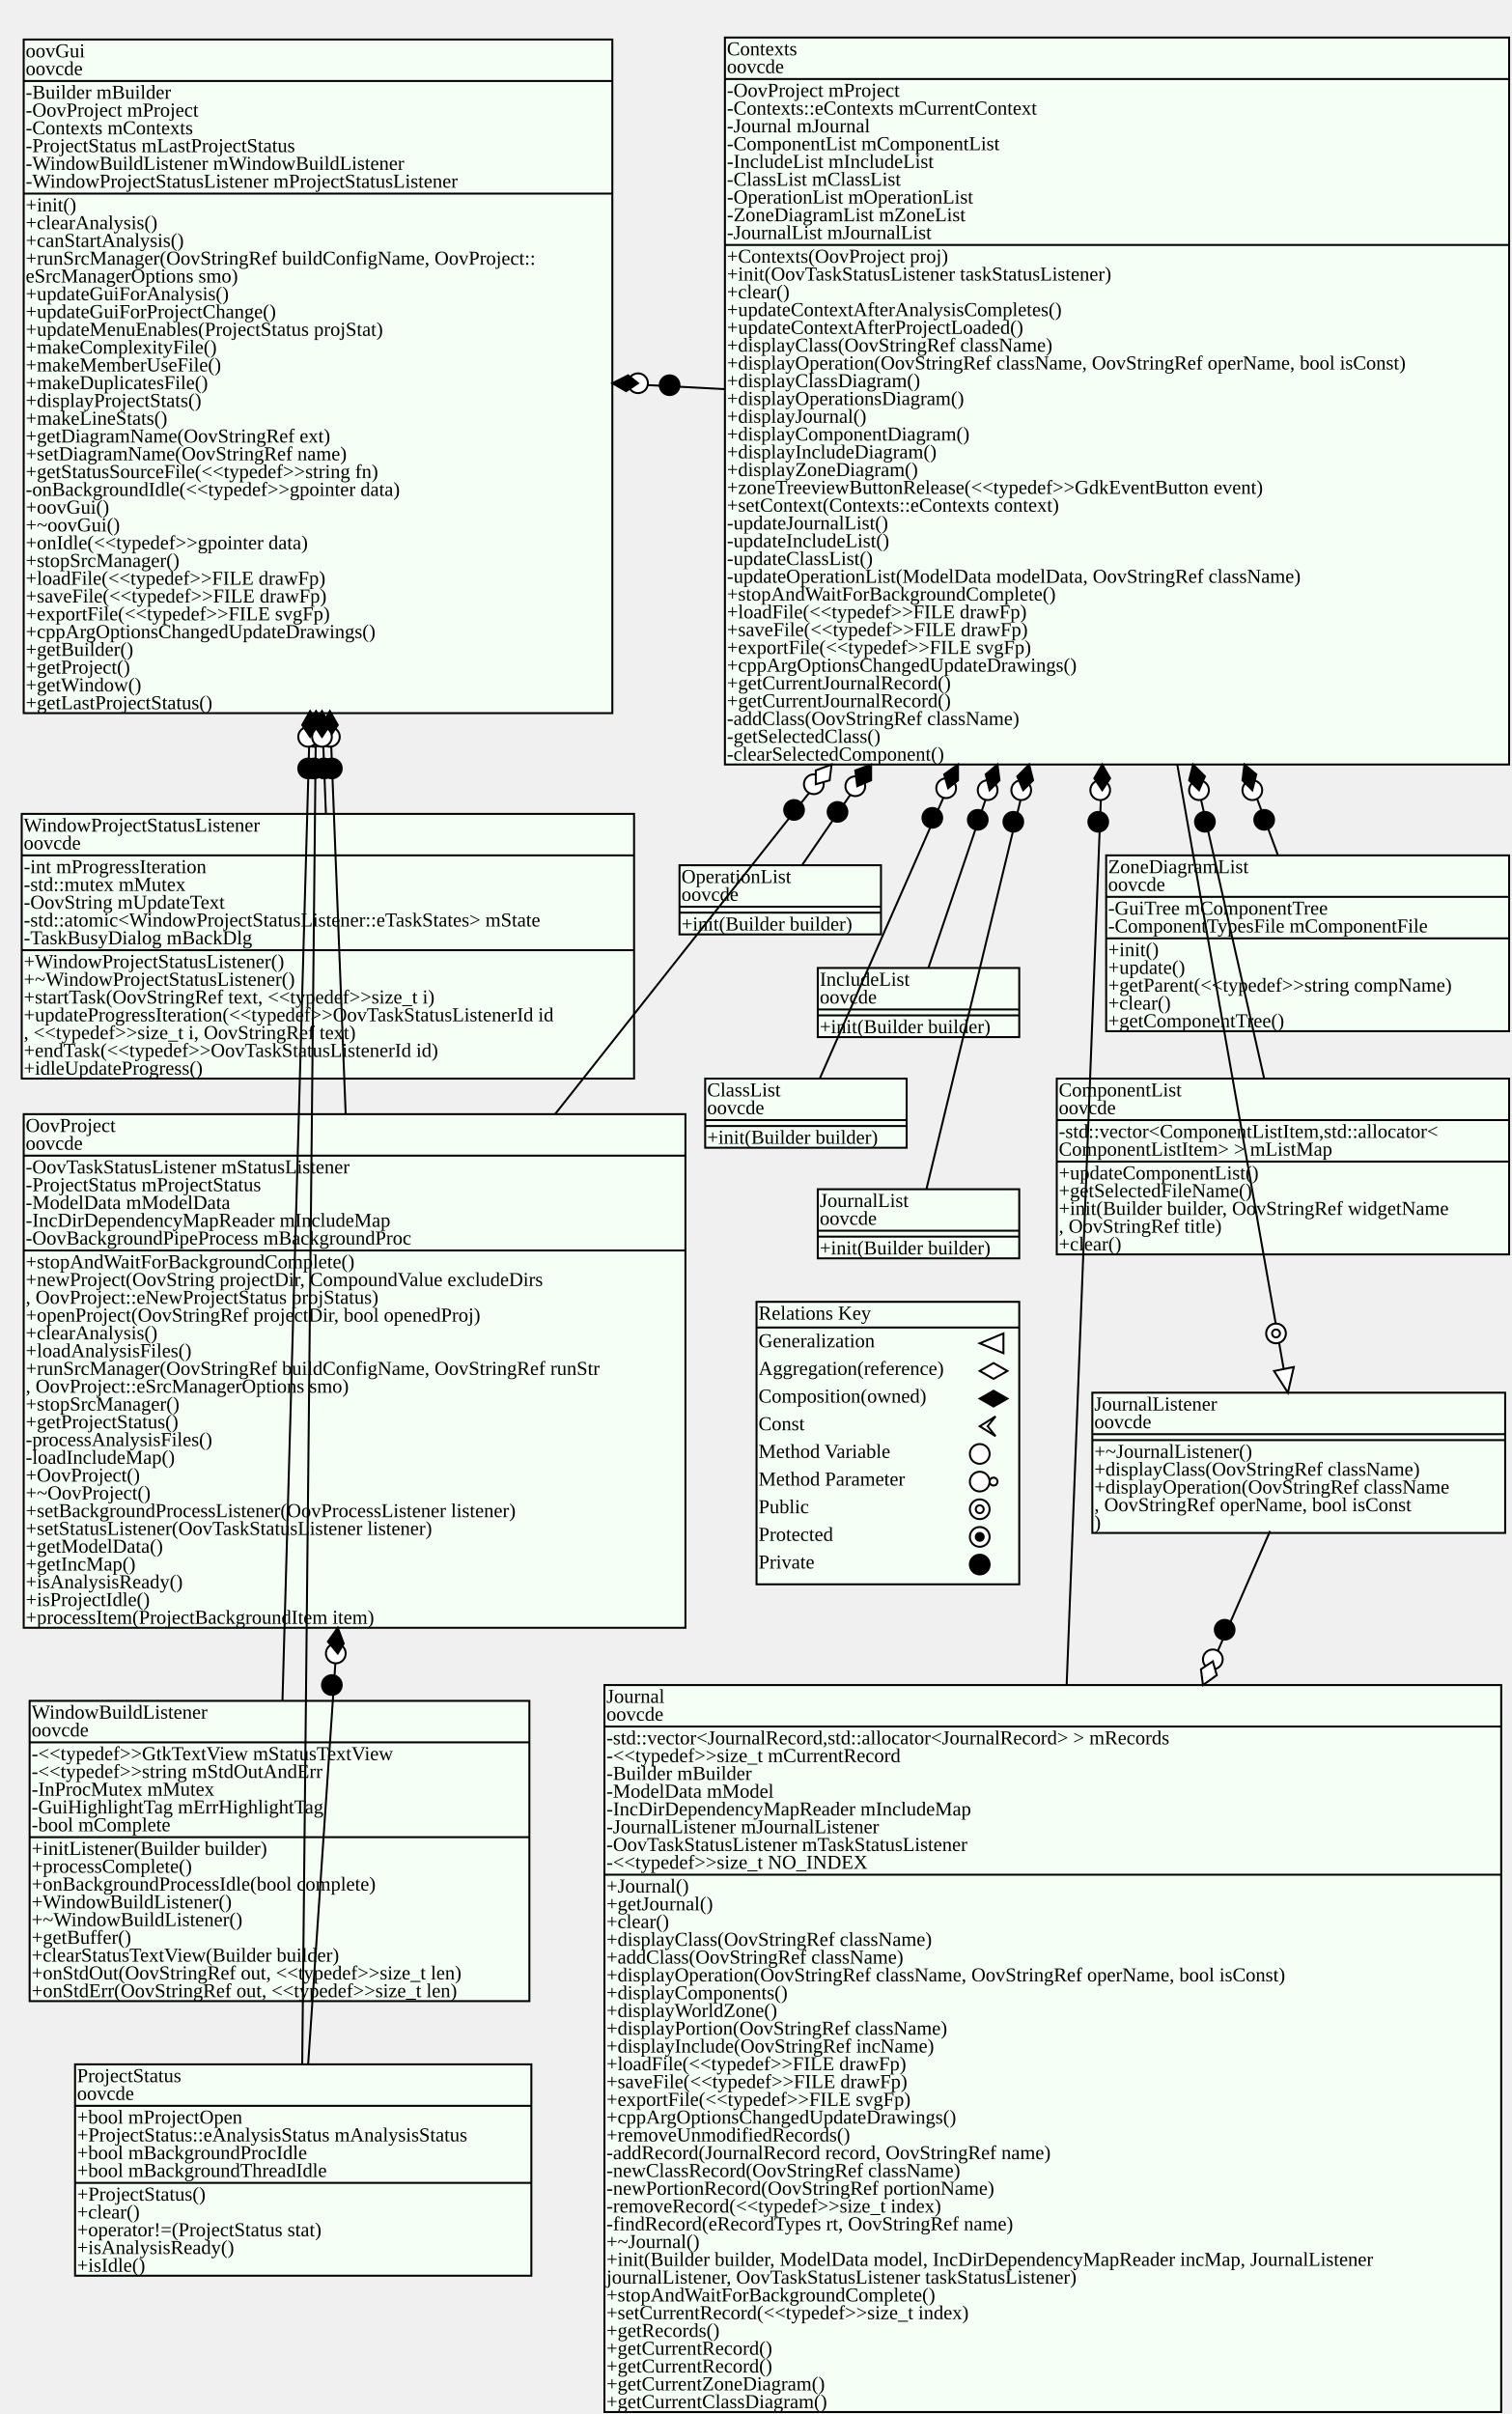
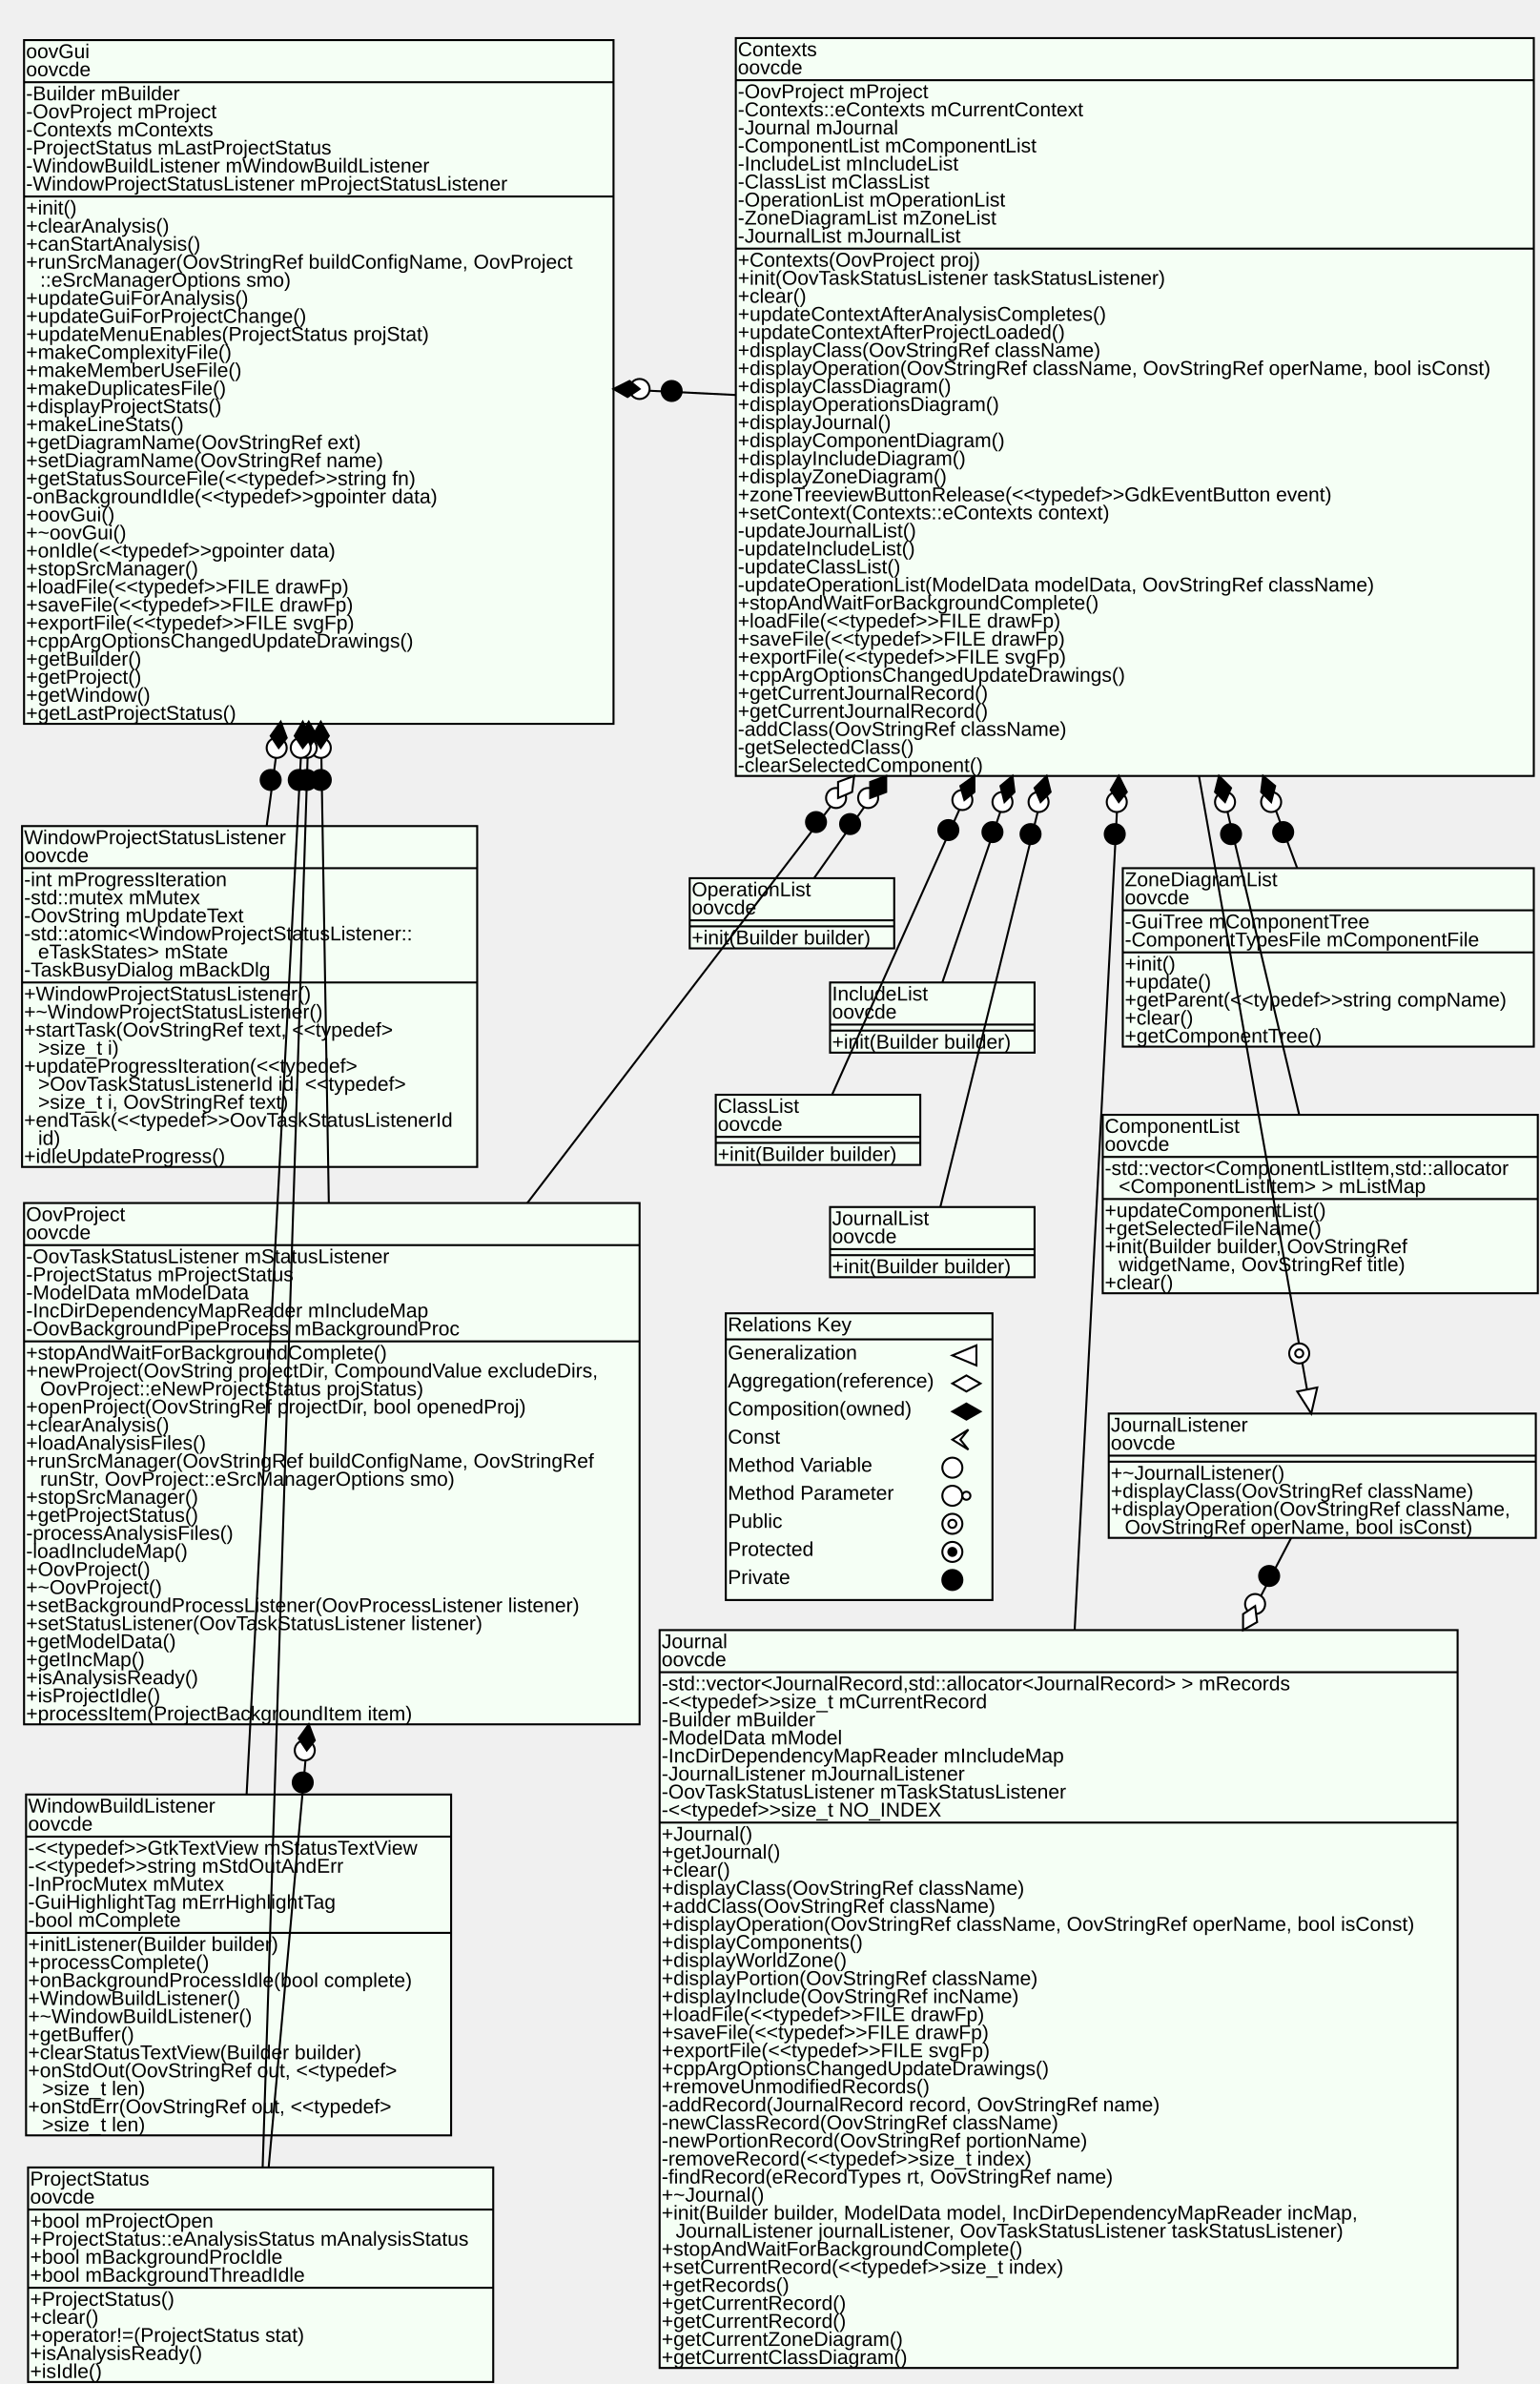
- <svg xmlns="http://www.w3.org/2000/svg" version="1.1" width="765" height="1222">
-   <g fill="#f5fff5" stroke="#000000" style="stroke-width:1">
-     <rect x="383" y="659" width="133" height="143" />
-     <line x1="383" y1="672" x2="516" y2="672" />
-     <polygon points="496,680 508,685 508,675 496,680 " style="fill:#ffffff" />
-     <polygon points="496,694 503,698 510,694 503,690 496,694 " style="fill:#ffffff" />
-     <polygon points="496,708 503,712 510,708 503,704 496,708 " style="fill:#000000" />
-     <polygon points="496,722 504,727 500,722 504,717 496,722 " style="fill:#ffffff" />
-     <circle cx="496" cy="736" r="5" style="fill:#ffffff" />
-     <circle cx="496" cy="750" r="5" style="fill:#ffffff" />
-     <circle cx="503" cy="750" r="2" style="fill:#ffffff" />
-     <circle cx="496" cy="764" r="5" style="fill:#ffffff" />
-     <circle cx="496" cy="764" r="2" style="fill:#ffffff" />
-     <circle cx="496" cy="778" r="5" style="fill:#ffffff" />
-     <circle cx="496" cy="778" r="2" style="fill:#000000" />
-     <circle cx="496" cy="792" r="5" style="fill:#000000" />
-     <circle cx="496" cy="792" r="2" style="fill:#000000" />
-   </g>
-   <g font-size="10" stroke="none">
-     <text x="384" y="668">Relations Key</text>
-     <text x="384" y="682">Generalization</text>
-     <text x="384" y="696">Aggregation(reference)</text>
-     <text x="384" y="710">Composition(owned)</text>
-     <text x="384" y="724">Const</text>
-     <text x="384" y="738">Method Variable</text>
-     <text x="384" y="752">Method Parameter</text>
-     <text x="384" y="766">Public</text>
-     <text x="384" y="780">Protected</text>
-     <text x="384" y="794">Private</text>
-   </g>
-   <g fill="#f5fff5" stroke="#000000" style="stroke-width:1">
-     <rect x="12" y="20" width="298" height="341" />
-     <line x1="12" y1="41" x2="310" y2="41" />
-     <line x1="12" y1="98" x2="310" y2="98" />
-   </g>
-   <g font-size="10" stroke="none">
+ <svg xmlns="http://www.w3.org/2000/svg" version="1.1" font-family="Arial, Helvetica, sans-serif" font-size="10" width="768" height="1189">
+   <g fill="#f5fff5" stroke="#000000" style="stroke-width:1">
+     <rect x="362" y="655" width="133" height="143" />
+     <line x1="362" y1="668" x2="495" y2="668" />
+     <polygon points="475,676 487,681 487,671 475,676 " style="fill:#ffffff" />
+     <polygon points="475,690 482,694 489,690 482,686 475,690 " style="fill:#ffffff" />
+     <polygon points="475,704 482,708 489,704 482,700 475,704 " style="fill:#000000" />
+     <polygon points="475,718 483,723 479,718 483,713 475,718 " style="fill:#ffffff" />
+     <circle cx="475" cy="732" r="5" style="fill:#ffffff" />
+     <circle cx="475" cy="746" r="5" style="fill:#ffffff" />
+     <circle cx="482" cy="746" r="2" style="fill:#ffffff" />
+     <circle cx="475" cy="760" r="5" style="fill:#ffffff" />
+     <circle cx="475" cy="760" r="2" style="fill:#ffffff" />
+     <circle cx="475" cy="774" r="5" style="fill:#ffffff" />
+     <circle cx="475" cy="774" r="2" style="fill:#000000" />
+     <circle cx="475" cy="788" r="5" style="fill:#000000" />
+     <circle cx="475" cy="788" r="2" style="fill:#000000" />
+   </g>
+   <g stroke="none">
+     <text x="363" y="664">Relations Key</text>
+     <text x="363" y="678">Generalization</text>
+     <text x="363" y="692">Aggregation(reference)</text>
+     <text x="363" y="706">Composition(owned)</text>
+     <text x="363" y="720">Const</text>
+     <text x="363" y="734">Method Variable</text>
+     <text x="363" y="748">Method Parameter</text>
+     <text x="363" y="762">Public</text>
+     <text x="363" y="776">Protected</text>
+     <text x="363" y="790">Private</text>
+   </g>
+   <g fill="#f5fff5" stroke="#000000" style="stroke-width:1">
+     <rect x="12" y="20" width="294" height="341" />
+     <line x1="12" y1="41" x2="306" y2="41" />
+     <line x1="12" y1="98" x2="306" y2="98" />
+   </g>
+   <g stroke="none">
    <text x="13" y="29">oovGui</text>
    <text x="13" y="38">oovcde</text>
    <text x="13" y="50">-Builder mBuilder</text>
    <text x="13" y="59">-OovProject mProject</text>
    <text x="13" y="68">-Contexts mContexts</text>
    <text x="13" y="77">-ProjectStatus mLastProjectStatus</text>
    <text x="13" y="86">-WindowBuildListener mWindowBuildListener</text>
    <text x="13" y="95">-WindowProjectStatusListener mProjectStatusListener</text>
    <text x="13" y="107">+init()</text>
    <text x="13" y="116">+clearAnalysis()</text>
    <text x="13" y="125">+canStartAnalysis()</text>
-     <text x="13" y="134">+runSrcManager(OovStringRef buildConfigName, OovProject::</text>
-     <text x="13" y="143">   eSrcManagerOptions smo)</text>
+     <text x="13" y="134">+runSrcManager(OovStringRef buildConfigName, OovProject</text>
+     <text x="20" y="143">::eSrcManagerOptions smo)</text>
    <text x="13" y="152">+updateGuiForAnalysis()</text>
    <text x="13" y="161">+updateGuiForProjectChange()</text>
    <text x="13" y="170">+updateMenuEnables(ProjectStatus projStat)</text>
    <text x="13" y="179">+makeComplexityFile()</text>
    <text x="13" y="188">+makeMemberUseFile()</text>
    <text x="13" y="197">+makeDuplicatesFile()</text>
    <text x="13" y="206">+displayProjectStats()</text>
    <text x="13" y="215">+makeLineStats()</text>
    <text x="13" y="224">+getDiagramName(OovStringRef ext)</text>
    <text x="13" y="233">+setDiagramName(OovStringRef name)</text>
    <text x="13" y="242">+getStatusSourceFile(&lt;&lt;typedef&gt;&gt;string fn)</text>
    <text x="13" y="251">-onBackgroundIdle(&lt;&lt;typedef&gt;&gt;gpointer data)</text>
    <text x="13" y="260">+oovGui()</text>
    <text x="13" y="269">+~oovGui()</text>
    <text x="13" y="278">+onIdle(&lt;&lt;typedef&gt;&gt;gpointer data)</text>
    <text x="13" y="287">+stopSrcManager()</text>
    <text x="13" y="296">+loadFile(&lt;&lt;typedef&gt;&gt;FILE drawFp)</text>
    <text x="13" y="305">+saveFile(&lt;&lt;typedef&gt;&gt;FILE drawFp)</text>
    <text x="13" y="314">+exportFile(&lt;&lt;typedef&gt;&gt;FILE svgFp)</text>
    <text x="13" y="323">+cppArgOptionsChangedUpdateDrawings()</text>
    <text x="13" y="332">+getBuilder()</text>
    <text x="13" y="341">+getProject()</text>
    <text x="13" y="350">+getWindow()</text>
    <text x="13" y="359">+getLastProjectStatus()</text>
  </g>
  <g fill="#f5fff5" stroke="#000000" style="stroke-width:1">
-     <rect x="12" y="564" width="335" height="260" />
-     <line x1="12" y1="585" x2="347" y2="585" />
-     <line x1="12" y1="633" x2="347" y2="633" />
-   </g>
-   <g font-size="10" stroke="none">
-     <text x="13" y="573">OovProject</text>
-     <text x="13" y="582">oovcde</text>
-     <text x="13" y="594">-OovTaskStatusListener mStatusListener</text>
-     <text x="13" y="603">-ProjectStatus mProjectStatus</text>
-     <text x="13" y="612">-ModelData mModelData</text>
-     <text x="13" y="621">-IncDirDependencyMapReader mIncludeMap</text>
-     <text x="13" y="630">-OovBackgroundPipeProcess mBackgroundProc</text>
-     <text x="13" y="642">+stopAndWaitForBackgroundComplete()</text>
-     <text x="13" y="651">+newProject(OovString projectDir, CompoundValue excludeDirs</text>
-     <text x="13" y="660">   , OovProject::eNewProjectStatus projStatus)</text>
-     <text x="13" y="669">+openProject(OovStringRef projectDir, bool openedProj)</text>
-     <text x="13" y="678">+clearAnalysis()</text>
-     <text x="13" y="687">+loadAnalysisFiles()</text>
-     <text x="13" y="696">+runSrcManager(OovStringRef buildConfigName, OovStringRef runStr</text>
-     <text x="13" y="705">   , OovProject::eSrcManagerOptions smo)</text>
-     <text x="13" y="714">+stopSrcManager()</text>
-     <text x="13" y="723">+getProjectStatus()</text>
-     <text x="13" y="732">-processAnalysisFiles()</text>
-     <text x="13" y="741">-loadIncludeMap()</text>
-     <text x="13" y="750">+OovProject()</text>
-     <text x="13" y="759">+~OovProject()</text>
-     <text x="13" y="768">+setBackgroundProcessListener(OovProcessListener listener)</text>
-     <text x="13" y="777">+setStatusListener(OovTaskStatusListener listener)</text>
-     <text x="13" y="786">+getModelData()</text>
-     <text x="13" y="795">+getIncMap()</text>
-     <text x="13" y="804">+isAnalysisReady()</text>
-     <text x="13" y="813">+isProjectIdle()</text>
-     <text x="13" y="822">+processItem(ProjectBackgroundItem item)</text>
-   </g>
-   <g fill="#f5fff5" stroke="#000000" style="stroke-width:1">
-     <rect x="367" y="19" width="397" height="368" />
-     <line x1="367" y1="40" x2="764" y2="40" />
-     <line x1="367" y1="124" x2="764" y2="124" />
-   </g>
-   <g font-size="10" stroke="none">
+     <rect x="12" y="600" width="307" height="260" />
+     <line x1="12" y1="621" x2="319" y2="621" />
+     <line x1="12" y1="669" x2="319" y2="669" />
+   </g>
+   <g stroke="none">
+     <text x="13" y="609">OovProject</text>
+     <text x="13" y="618">oovcde</text>
+     <text x="13" y="630">-OovTaskStatusListener mStatusListener</text>
+     <text x="13" y="639">-ProjectStatus mProjectStatus</text>
+     <text x="13" y="648">-ModelData mModelData</text>
+     <text x="13" y="657">-IncDirDependencyMapReader mIncludeMap</text>
+     <text x="13" y="666">-OovBackgroundPipeProcess mBackgroundProc</text>
+     <text x="13" y="678">+stopAndWaitForBackgroundComplete()</text>
+     <text x="13" y="687">+newProject(OovString projectDir, CompoundValue excludeDirs,</text>
+     <text x="20" y="696"> OovProject::eNewProjectStatus projStatus)</text>
+     <text x="13" y="705">+openProject(OovStringRef projectDir, bool openedProj)</text>
+     <text x="13" y="714">+clearAnalysis()</text>
+     <text x="13" y="723">+loadAnalysisFiles()</text>
+     <text x="13" y="732">+runSrcManager(OovStringRef buildConfigName, OovStringRef </text>
+     <text x="20" y="741">runStr, OovProject::eSrcManagerOptions smo)</text>
+     <text x="13" y="750">+stopSrcManager()</text>
+     <text x="13" y="759">+getProjectStatus()</text>
+     <text x="13" y="768">-processAnalysisFiles()</text>
+     <text x="13" y="777">-loadIncludeMap()</text>
+     <text x="13" y="786">+OovProject()</text>
+     <text x="13" y="795">+~OovProject()</text>
+     <text x="13" y="804">+setBackgroundProcessListener(OovProcessListener listener)</text>
+     <text x="13" y="813">+setStatusListener(OovTaskStatusListener listener)</text>
+     <text x="13" y="822">+getModelData()</text>
+     <text x="13" y="831">+getIncMap()</text>
+     <text x="13" y="840">+isAnalysisReady()</text>
+     <text x="13" y="849">+isProjectIdle()</text>
+     <text x="13" y="858">+processItem(ProjectBackgroundItem item)</text>
+   </g>
+   <g fill="#f5fff5" stroke="#000000" style="stroke-width:1">
+     <rect x="367" y="19" width="398" height="368" />
+     <line x1="367" y1="40" x2="765" y2="40" />
+     <line x1="367" y1="124" x2="765" y2="124" />
+   </g>
+   <g stroke="none">
    <text x="368" y="28">Contexts</text>
    <text x="368" y="37">oovcde</text>
    <text x="368" y="49">-OovProject mProject</text>
    <text x="368" y="58">-Contexts::eContexts mCurrentContext</text>
    <text x="368" y="67">-Journal mJournal</text>
    <text x="368" y="76">-ComponentList mComponentList</text>
    <text x="368" y="85">-IncludeList mIncludeList</text>
    <text x="368" y="94">-ClassList mClassList</text>
    <text x="368" y="103">-OperationList mOperationList</text>
    <text x="368" y="112">-ZoneDiagramList mZoneList</text>
    <text x="368" y="121">-JournalList mJournalList</text>
    <text x="368" y="133">+Contexts(OovProject proj)</text>
    <text x="368" y="142">+init(OovTaskStatusListener taskStatusListener)</text>
    <text x="368" y="151">+clear()</text>
    <text x="368" y="160">+updateContextAfterAnalysisCompletes()</text>
    <text x="368" y="169">+updateContextAfterProjectLoaded()</text>
    <text x="368" y="178">+displayClass(OovStringRef className)</text>
    <text x="368" y="187">+displayOperation(OovStringRef className, OovStringRef operName, bool isConst)</text>
    <text x="368" y="196">+displayClassDiagram()</text>
    <text x="368" y="205">+displayOperationsDiagram()</text>
    <text x="368" y="214">+displayJournal()</text>
    <text x="368" y="223">+displayComponentDiagram()</text>
    <text x="368" y="232">+displayIncludeDiagram()</text>
    <text x="368" y="241">+displayZoneDiagram()</text>
    <text x="368" y="250">+zoneTreeviewButtonRelease(&lt;&lt;typedef&gt;&gt;GdkEventButton event)</text>
    <text x="368" y="259">+setContext(Contexts::eContexts context)</text>
    <text x="368" y="268">-updateJournalList()</text>
    <text x="368" y="277">-updateIncludeList()</text>
    <text x="368" y="286">-updateClassList()</text>
    <text x="368" y="295">-updateOperationList(ModelData modelData, OovStringRef className)</text>
    <text x="368" y="304">+stopAndWaitForBackgroundComplete()</text>
    <text x="368" y="313">+loadFile(&lt;&lt;typedef&gt;&gt;FILE drawFp)</text>
    <text x="368" y="322">+saveFile(&lt;&lt;typedef&gt;&gt;FILE drawFp)</text>
    <text x="368" y="331">+exportFile(&lt;&lt;typedef&gt;&gt;FILE svgFp)</text>
    <text x="368" y="340">+cppArgOptionsChangedUpdateDrawings()</text>
    <text x="368" y="349">+getCurrentJournalRecord()</text>
    <text x="368" y="358">+getCurrentJournalRecord()</text>
    <text x="368" y="367">-addClass(OovStringRef className)</text>
    <text x="368" y="376">-getSelectedClass()</text>
    <text x="368" y="385">-clearSelectedComponent()</text>
  </g>
  <g fill="#f5fff5" stroke="#000000" style="stroke-width:1">
-     <rect x="38" y="1045" width="231" height="107" />
-     <line x1="38" y1="1066" x2="269" y2="1066" />
-     <line x1="38" y1="1105" x2="269" y2="1105" />
-   </g>
-   <g font-size="10" stroke="none">
-     <text x="39" y="1054">ProjectStatus</text>
-     <text x="39" y="1063">oovcde</text>
-     <text x="39" y="1075">+bool mProjectOpen</text>
-     <text x="39" y="1084">+ProjectStatus::eAnalysisStatus mAnalysisStatus</text>
-     <text x="39" y="1093">+bool mBackgroundProcIdle</text>
-     <text x="39" y="1102">+bool mBackgroundThreadIdle</text>
-     <text x="39" y="1114">+ProjectStatus()</text>
-     <text x="39" y="1123">+clear()</text>
-     <text x="39" y="1132">+operator!=(ProjectStatus stat)</text>
-     <text x="39" y="1141">+isAnalysisReady()</text>
-     <text x="39" y="1150">+isIdle()</text>
-   </g>
-   <g fill="#f5fff5" stroke="#000000" style="stroke-width:1">
-     <rect x="15" y="861" width="253" height="152" />
-     <line x1="15" y1="882" x2="268" y2="882" />
-     <line x1="15" y1="930" x2="268" y2="930" />
-   </g>
-   <g font-size="10" stroke="none">
-     <text x="16" y="870">WindowBuildListener</text>
-     <text x="16" y="879">oovcde</text>
-     <text x="16" y="891">-&lt;&lt;typedef&gt;&gt;GtkTextView mStatusTextView</text>
-     <text x="16" y="900">-&lt;&lt;typedef&gt;&gt;string mStdOutAndErr</text>
-     <text x="16" y="909">-InProcMutex mMutex</text>
-     <text x="16" y="918">-GuiHighlightTag mErrHighlightTag</text>
-     <text x="16" y="927">-bool mComplete</text>
-     <text x="16" y="939">+initListener(Builder builder)</text>
-     <text x="16" y="948">+processComplete()</text>
-     <text x="16" y="957">+onBackgroundProcessIdle(bool complete)</text>
-     <text x="16" y="966">+WindowBuildListener()</text>
-     <text x="16" y="975">+~WindowBuildListener()</text>
-     <text x="16" y="984">+getBuffer()</text>
-     <text x="16" y="993">+clearStatusTextView(Builder builder)</text>
-     <text x="16" y="1002">+onStdOut(OovStringRef out, &lt;&lt;typedef&gt;&gt;size_t len)</text>
-     <text x="16" y="1011">+onStdErr(OovStringRef out, &lt;&lt;typedef&gt;&gt;size_t len)</text>
-   </g>
-   <g fill="#f5fff5" stroke="#000000" style="stroke-width:1">
-     <rect x="11" y="412" width="310" height="134" />
-     <line x1="11" y1="433" x2="321" y2="433" />
-     <line x1="11" y1="481" x2="321" y2="481" />
-   </g>
-   <g font-size="10" stroke="none">
+     <rect x="14" y="1081" width="232" height="107" />
+     <line x1="14" y1="1102" x2="246" y2="1102" />
+     <line x1="14" y1="1141" x2="246" y2="1141" />
+   </g>
+   <g stroke="none">
+     <text x="15" y="1090">ProjectStatus</text>
+     <text x="15" y="1099">oovcde</text>
+     <text x="15" y="1111">+bool mProjectOpen</text>
+     <text x="15" y="1120">+ProjectStatus::eAnalysisStatus mAnalysisStatus</text>
+     <text x="15" y="1129">+bool mBackgroundProcIdle</text>
+     <text x="15" y="1138">+bool mBackgroundThreadIdle</text>
+     <text x="15" y="1150">+ProjectStatus()</text>
+     <text x="15" y="1159">+clear()</text>
+     <text x="15" y="1168">+operator!=(ProjectStatus stat)</text>
+     <text x="15" y="1177">+isAnalysisReady()</text>
+     <text x="15" y="1186">+isIdle()</text>
+   </g>
+   <g fill="#f5fff5" stroke="#000000" style="stroke-width:1">
+     <rect x="13" y="895" width="212" height="170" />
+     <line x1="13" y1="916" x2="225" y2="916" />
+     <line x1="13" y1="964" x2="225" y2="964" />
+   </g>
+   <g stroke="none">
+     <text x="14" y="904">WindowBuildListener</text>
+     <text x="14" y="913">oovcde</text>
+     <text x="14" y="925">-&lt;&lt;typedef&gt;&gt;GtkTextView mStatusTextView</text>
+     <text x="14" y="934">-&lt;&lt;typedef&gt;&gt;string mStdOutAndErr</text>
+     <text x="14" y="943">-InProcMutex mMutex</text>
+     <text x="14" y="952">-GuiHighlightTag mErrHighlightTag</text>
+     <text x="14" y="961">-bool mComplete</text>
+     <text x="14" y="973">+initListener(Builder builder)</text>
+     <text x="14" y="982">+processComplete()</text>
+     <text x="14" y="991">+onBackgroundProcessIdle(bool complete)</text>
+     <text x="14" y="1000">+WindowBuildListener()</text>
+     <text x="14" y="1009">+~WindowBuildListener()</text>
+     <text x="14" y="1018">+getBuffer()</text>
+     <text x="14" y="1027">+clearStatusTextView(Builder builder)</text>
+     <text x="14" y="1036">+onStdOut(OovStringRef out, &lt;&lt;typedef&gt;</text>
+     <text x="21" y="1045">&gt;size_t len)</text>
+     <text x="14" y="1054">+onStdErr(OovStringRef out, &lt;&lt;typedef&gt;</text>
+     <text x="21" y="1063">&gt;size_t len)</text>
+   </g>
+   <g fill="#f5fff5" stroke="#000000" style="stroke-width:1">
+     <rect x="11" y="412" width="227" height="170" />
+     <line x1="11" y1="433" x2="238" y2="433" />
+     <line x1="11" y1="490" x2="238" y2="490" />
+   </g>
+   <g stroke="none">
    <text x="12" y="421">WindowProjectStatusListener</text>
    <text x="12" y="430">oovcde</text>
    <text x="12" y="442">-int mProgressIteration</text>
    <text x="12" y="451">-std::mutex mMutex</text>
    <text x="12" y="460">-OovString mUpdateText</text>
-     <text x="12" y="469">-std::atomic&lt;WindowProjectStatusListener::eTaskStates&gt; mState</text>
-     <text x="12" y="478">-TaskBusyDialog mBackDlg</text>
-     <text x="12" y="490">+WindowProjectStatusListener()</text>
-     <text x="12" y="499">+~WindowProjectStatusListener()</text>
-     <text x="12" y="508">+startTask(OovStringRef text, &lt;&lt;typedef&gt;&gt;size_t i)</text>
-     <text x="12" y="517">+updateProgressIteration(&lt;&lt;typedef&gt;&gt;OovTaskStatusListenerId id</text>
-     <text x="12" y="526">   , &lt;&lt;typedef&gt;&gt;size_t i, OovStringRef text)</text>
-     <text x="12" y="535">+endTask(&lt;&lt;typedef&gt;&gt;OovTaskStatusListenerId id)</text>
-     <text x="12" y="544">+idleUpdateProgress()</text>
-   </g>
-   <g fill="#f5fff5" stroke="#000000" style="stroke-width:1">
-     <rect x="306" y="853" width="454" height="368" />
-     <line x1="306" y1="874" x2="760" y2="874" />
-     <line x1="306" y1="949" x2="760" y2="949" />
-   </g>
-   <g font-size="10" stroke="none">
-     <text x="307" y="862">Journal</text>
-     <text x="307" y="871">oovcde</text>
-     <text x="307" y="883">-std::vector&lt;JournalRecord,std::allocator&lt;JournalRecord&gt; &gt; mRecords</text>
-     <text x="307" y="892">-&lt;&lt;typedef&gt;&gt;size_t mCurrentRecord</text>
-     <text x="307" y="901">-Builder mBuilder</text>
-     <text x="307" y="910">-ModelData mModel</text>
-     <text x="307" y="919">-IncDirDependencyMapReader mIncludeMap</text>
-     <text x="307" y="928">-JournalListener mJournalListener</text>
-     <text x="307" y="937">-OovTaskStatusListener mTaskStatusListener</text>
-     <text x="307" y="946">-&lt;&lt;typedef&gt;&gt;size_t NO_INDEX</text>
-     <text x="307" y="958">+Journal()</text>
-     <text x="307" y="967">+getJournal()</text>
-     <text x="307" y="976">+clear()</text>
-     <text x="307" y="985">+displayClass(OovStringRef className)</text>
-     <text x="307" y="994">+addClass(OovStringRef className)</text>
-     <text x="307" y="1003">+displayOperation(OovStringRef className, OovStringRef operName, bool isConst)</text>
-     <text x="307" y="1012">+displayComponents()</text>
-     <text x="307" y="1021">+displayWorldZone()</text>
-     <text x="307" y="1030">+displayPortion(OovStringRef className)</text>
-     <text x="307" y="1039">+displayInclude(OovStringRef incName)</text>
-     <text x="307" y="1048">+loadFile(&lt;&lt;typedef&gt;&gt;FILE drawFp)</text>
-     <text x="307" y="1057">+saveFile(&lt;&lt;typedef&gt;&gt;FILE drawFp)</text>
-     <text x="307" y="1066">+exportFile(&lt;&lt;typedef&gt;&gt;FILE svgFp)</text>
-     <text x="307" y="1075">+cppArgOptionsChangedUpdateDrawings()</text>
-     <text x="307" y="1084">+removeUnmodifiedRecords()</text>
-     <text x="307" y="1093">-addRecord(JournalRecord record, OovStringRef name)</text>
-     <text x="307" y="1102">-newClassRecord(OovStringRef className)</text>
-     <text x="307" y="1111">-newPortionRecord(OovStringRef portionName)</text>
-     <text x="307" y="1120">-removeRecord(&lt;&lt;typedef&gt;&gt;size_t index)</text>
-     <text x="307" y="1129">-findRecord(eRecordTypes rt, OovStringRef name)</text>
-     <text x="307" y="1138">+~Journal()</text>
-     <text x="307" y="1147">+init(Builder builder, ModelData model, IncDirDependencyMapReader incMap, JournalListener </text>
-     <text x="307" y="1156">   journalListener, OovTaskStatusListener taskStatusListener)</text>
-     <text x="307" y="1165">+stopAndWaitForBackgroundComplete()</text>
-     <text x="307" y="1174">+setCurrentRecord(&lt;&lt;typedef&gt;&gt;size_t index)</text>
-     <text x="307" y="1183">+getRecords()</text>
-     <text x="307" y="1192">+getCurrentRecord()</text>
-     <text x="307" y="1201">+getCurrentRecord()</text>
-     <text x="307" y="1210">+getCurrentZoneDiagram()</text>
-     <text x="307" y="1219">+getCurrentClassDiagram()</text>
-   </g>
-   <g fill="#f5fff5" stroke="#000000" style="stroke-width:1">
-     <rect x="535" y="546" width="229" height="89" />
-     <line x1="535" y1="567" x2="764" y2="567" />
-     <line x1="535" y1="588" x2="764" y2="588" />
-   </g>
-   <g font-size="10" stroke="none">
-     <text x="536" y="555">ComponentList</text>
-     <text x="536" y="564">oovcde</text>
-     <text x="536" y="576">-std::vector&lt;ComponentListItem,std::allocator&lt;</text>
-     <text x="536" y="585">   ComponentListItem&gt; &gt; mListMap</text>
-     <text x="536" y="597">+updateComponentList()</text>
-     <text x="536" y="606">+getSelectedFileName()</text>
-     <text x="536" y="615">+init(Builder builder, OovStringRef widgetName</text>
-     <text x="536" y="624">   , OovStringRef title)</text>
-     <text x="536" y="633">+clear()</text>
+     <text x="12" y="469">-std::atomic&lt;WindowProjectStatusListener::</text>
+     <text x="19" y="478">eTaskStates&gt; mState</text>
+     <text x="12" y="487">-TaskBusyDialog mBackDlg</text>
+     <text x="12" y="499">+WindowProjectStatusListener()</text>
+     <text x="12" y="508">+~WindowProjectStatusListener()</text>
+     <text x="12" y="517">+startTask(OovStringRef text, &lt;&lt;typedef&gt;</text>
+     <text x="19" y="526">&gt;size_t i)</text>
+     <text x="12" y="535">+updateProgressIteration(&lt;&lt;typedef&gt;</text>
+     <text x="19" y="544">&gt;OovTaskStatusListenerId id, &lt;&lt;typedef&gt;</text>
+     <text x="19" y="553">&gt;size_t i, OovStringRef text)</text>
+     <text x="12" y="562">+endTask(&lt;&lt;typedef&gt;&gt;OovTaskStatusListenerId</text>
+     <text x="19" y="571"> id)</text>
+     <text x="12" y="580">+idleUpdateProgress()</text>
+   </g>
+   <g fill="#f5fff5" stroke="#000000" style="stroke-width:1">
+     <rect x="329" y="813" width="398" height="368" />
+     <line x1="329" y1="834" x2="727" y2="834" />
+     <line x1="329" y1="909" x2="727" y2="909" />
+   </g>
+   <g stroke="none">
+     <text x="330" y="822">Journal</text>
+     <text x="330" y="831">oovcde</text>
+     <text x="330" y="843">-std::vector&lt;JournalRecord,std::allocator&lt;JournalRecord&gt; &gt; mRecords</text>
+     <text x="330" y="852">-&lt;&lt;typedef&gt;&gt;size_t mCurrentRecord</text>
+     <text x="330" y="861">-Builder mBuilder</text>
+     <text x="330" y="870">-ModelData mModel</text>
+     <text x="330" y="879">-IncDirDependencyMapReader mIncludeMap</text>
+     <text x="330" y="888">-JournalListener mJournalListener</text>
+     <text x="330" y="897">-OovTaskStatusListener mTaskStatusListener</text>
+     <text x="330" y="906">-&lt;&lt;typedef&gt;&gt;size_t NO_INDEX</text>
+     <text x="330" y="918">+Journal()</text>
+     <text x="330" y="927">+getJournal()</text>
+     <text x="330" y="936">+clear()</text>
+     <text x="330" y="945">+displayClass(OovStringRef className)</text>
+     <text x="330" y="954">+addClass(OovStringRef className)</text>
+     <text x="330" y="963">+displayOperation(OovStringRef className, OovStringRef operName, bool isConst)</text>
+     <text x="330" y="972">+displayComponents()</text>
+     <text x="330" y="981">+displayWorldZone()</text>
+     <text x="330" y="990">+displayPortion(OovStringRef className)</text>
+     <text x="330" y="999">+displayInclude(OovStringRef incName)</text>
+     <text x="330" y="1008">+loadFile(&lt;&lt;typedef&gt;&gt;FILE drawFp)</text>
+     <text x="330" y="1017">+saveFile(&lt;&lt;typedef&gt;&gt;FILE drawFp)</text>
+     <text x="330" y="1026">+exportFile(&lt;&lt;typedef&gt;&gt;FILE svgFp)</text>
+     <text x="330" y="1035">+cppArgOptionsChangedUpdateDrawings()</text>
+     <text x="330" y="1044">+removeUnmodifiedRecords()</text>
+     <text x="330" y="1053">-addRecord(JournalRecord record, OovStringRef name)</text>
+     <text x="330" y="1062">-newClassRecord(OovStringRef className)</text>
+     <text x="330" y="1071">-newPortionRecord(OovStringRef portionName)</text>
+     <text x="330" y="1080">-removeRecord(&lt;&lt;typedef&gt;&gt;size_t index)</text>
+     <text x="330" y="1089">-findRecord(eRecordTypes rt, OovStringRef name)</text>
+     <text x="330" y="1098">+~Journal()</text>
+     <text x="330" y="1107">+init(Builder builder, ModelData model, IncDirDependencyMapReader incMap, </text>
+     <text x="337" y="1116">JournalListener journalListener, OovTaskStatusListener taskStatusListener)</text>
+     <text x="330" y="1125">+stopAndWaitForBackgroundComplete()</text>
+     <text x="330" y="1134">+setCurrentRecord(&lt;&lt;typedef&gt;&gt;size_t index)</text>
+     <text x="330" y="1143">+getRecords()</text>
+     <text x="330" y="1152">+getCurrentRecord()</text>
+     <text x="330" y="1161">+getCurrentRecord()</text>
+     <text x="330" y="1170">+getCurrentZoneDiagram()</text>
+     <text x="330" y="1179">+getCurrentClassDiagram()</text>
+   </g>
+   <g fill="#f5fff5" stroke="#000000" style="stroke-width:1">
+     <rect x="550" y="556" width="217" height="89" />
+     <line x1="550" y1="577" x2="767" y2="577" />
+     <line x1="550" y1="598" x2="767" y2="598" />
+   </g>
+   <g stroke="none">
+     <text x="551" y="565">ComponentList</text>
+     <text x="551" y="574">oovcde</text>
+     <text x="551" y="586">-std::vector&lt;ComponentListItem,std::allocator</text>
+     <text x="558" y="595">&lt;ComponentListItem&gt; &gt; mListMap</text>
+     <text x="551" y="607">+updateComponentList()</text>
+     <text x="551" y="616">+getSelectedFileName()</text>
+     <text x="551" y="625">+init(Builder builder, OovStringRef </text>
+     <text x="558" y="634">widgetName, OovStringRef title)</text>
+     <text x="551" y="643">+clear()</text>
  </g>
  <g fill="#f5fff5" stroke="#000000" style="stroke-width:1">
    <rect x="414" y="490" width="102" height="35" />
    <line x1="414" y1="511" x2="516" y2="511" />
    <line x1="414" y1="514" x2="516" y2="514" />
  </g>
-   <g font-size="10" stroke="none">
+   <g stroke="none">
    <text x="415" y="499">IncludeList</text>
    <text x="415" y="508">oovcde</text>
    <text x="415" y="523">+init(Builder builder)</text>
  </g>
  <g fill="#f5fff5" stroke="#000000" style="stroke-width:1">
    <rect x="357" y="546" width="102" height="35" />
    <line x1="357" y1="567" x2="459" y2="567" />
    <line x1="357" y1="570" x2="459" y2="570" />
  </g>
-   <g font-size="10" stroke="none">
+   <g stroke="none">
    <text x="358" y="555">ClassList</text>
    <text x="358" y="564">oovcde</text>
    <text x="358" y="579">+init(Builder builder)</text>
  </g>
  <g fill="#f5fff5" stroke="#000000" style="stroke-width:1">
    <rect x="344" y="438" width="102" height="35" />
    <line x1="344" y1="459" x2="446" y2="459" />
    <line x1="344" y1="462" x2="446" y2="462" />
  </g>
-   <g font-size="10" stroke="none">
+   <g stroke="none">
    <text x="345" y="447">OperationList</text>
    <text x="345" y="456">oovcde</text>
    <text x="345" y="471">+init(Builder builder)</text>
  </g>
  <g fill="#f5fff5" stroke="#000000" style="stroke-width:1">
-     <rect x="560" y="433" width="204" height="89" />
-     <line x1="560" y1="454" x2="764" y2="454" />
-     <line x1="560" y1="475" x2="764" y2="475" />
-   </g>
-   <g font-size="10" stroke="none">
+     <rect x="560" y="433" width="205" height="89" />
+     <line x1="560" y1="454" x2="765" y2="454" />
+     <line x1="560" y1="475" x2="765" y2="475" />
+   </g>
+   <g stroke="none">
    <text x="561" y="442">ZoneDiagramList</text>
    <text x="561" y="451">oovcde</text>
    <text x="561" y="463">-GuiTree mComponentTree</text>
    <text x="561" y="472">-ComponentTypesFile mComponentFile</text>
    <text x="561" y="484">+init()</text>
    <text x="561" y="493">+update()</text>
    <text x="561" y="502">+getParent(&lt;&lt;typedef&gt;&gt;string compName)</text>
    <text x="561" y="511">+clear()</text>
    <text x="561" y="520">+getComponentTree()</text>
  </g>
  <g fill="#f5fff5" stroke="#000000" style="stroke-width:1">
    <rect x="414" y="602" width="102" height="35" />
    <line x1="414" y1="623" x2="516" y2="623" />
    <line x1="414" y1="626" x2="516" y2="626" />
  </g>
-   <g font-size="10" stroke="none">
+   <g stroke="none">
    <text x="415" y="611">JournalList</text>
    <text x="415" y="620">oovcde</text>
    <text x="415" y="635">+init(Builder builder)</text>
  </g>
  <g fill="#f5fff5" stroke="#000000" style="stroke-width:1">
-     <rect x="553" y="705" width="209" height="71" />
-     <line x1="553" y1="726" x2="762" y2="726" />
-     <line x1="553" y1="729" x2="762" y2="729" />
-   </g>
-   <g font-size="10" stroke="none">
+     <rect x="553" y="705" width="213" height="62" />
+     <line x1="553" y1="726" x2="766" y2="726" />
+     <line x1="553" y1="729" x2="766" y2="729" />
+   </g>
+   <g stroke="none">
    <text x="554" y="714">JournalListener</text>
    <text x="554" y="723">oovcde</text>
    <text x="554" y="738">+~JournalListener()</text>
    <text x="554" y="747">+displayClass(OovStringRef className)</text>
-     <text x="554" y="756">+displayOperation(OovStringRef className</text>
-     <text x="554" y="765">   , OovStringRef operName, bool isConst</text>
-     <text x="554" y="774">   )</text>
+     <text x="554" y="756">+displayOperation(OovStringRef className,</text>
+     <text x="561" y="765"> OovStringRef operName, bool isConst)</text>
  </g>
  <g fill="#f5f5ff" stroke="#000000" style="stroke-width:1">
-     <line x1="167" y1="360" x2="175" y2="564" />
-     <circle cx="167" cy="373" r="5" style="fill:#ffffff" />
-     <circle cx="168" cy="389" r="5" style="fill:#000000" />
-     <circle cx="168" cy="389" r="2" style="fill:#000000" />
-     <polygon points="167,360 163,367 167,373 171,367 167,360 " style="fill:#000000" />
-     <line x1="310" y1="194" x2="367" y2="197" />
-     <circle cx="323" cy="194" r="5" style="fill:#ffffff" />
-     <circle cx="339" cy="195" r="5" style="fill:#000000" />
-     <circle cx="339" cy="195" r="2" style="fill:#000000" />
-     <polygon points="310,194 317,198 323,194 318,190 310,194 " style="fill:#000000" />
-     <line x1="160" y1="360" x2="153" y2="1045" />
-     <circle cx="159" cy="373" r="5" style="fill:#ffffff" />
-     <circle cx="159" cy="389" r="5" style="fill:#000000" />
-     <circle cx="159" cy="389" r="2" style="fill:#000000" />
+     <line x1="160" y1="360" x2="164" y2="600" />
+     <circle cx="160" cy="373" r="5" style="fill:#ffffff" />
+     <circle cx="160" cy="389" r="5" style="fill:#000000" />
+     <circle cx="160" cy="389" r="2" style="fill:#000000" />
    <polygon points="160,360 156,367 160,373 164,367 160,360 " style="fill:#000000" />
-     <line x1="157" y1="360" x2="143" y2="861" />
-     <circle cx="156" cy="373" r="5" style="fill:#ffffff" />
-     <circle cx="156" cy="389" r="5" style="fill:#000000" />
-     <circle cx="156" cy="389" r="2" style="fill:#000000" />
-     <polygon points="157,360 153,367 157,373 161,367 157,360 " style="fill:#000000" />
-     <line x1="163" y1="360" x2="165" y2="412" />
-     <circle cx="163" cy="373" r="5" style="fill:#ffffff" />
-     <circle cx="164" cy="389" r="5" style="fill:#000000" />
-     <circle cx="164" cy="389" r="2" style="fill:#000000" />
-     <polygon points="163,360 159,367 163,373 167,367 163,360 " style="fill:#000000" />
-     <line x1="281" y1="564" x2="421" y2="387" />
-     <circle cx="412" cy="397" r="5" style="fill:#ffffff" />
-     <circle cx="402" cy="410" r="5" style="fill:#000000" />
-     <circle cx="402" cy="410" r="2" style="fill:#000000" />
-     <polygon points="421,387 413,390 413,397 420,395 421,387 " style="fill:#ffffff" />
-     <line x1="171" y1="824" x2="156" y2="1045" />
-     <circle cx="170" cy="837" r="5" style="fill:#ffffff" />
-     <circle cx="168" cy="853" r="5" style="fill:#000000" />
-     <circle cx="168" cy="853" r="2" style="fill:#000000" />
-     <polygon points="171,824 166,831 171,837 174,832 171,824 " style="fill:#000000" />
-     <line x1="558" y1="387" x2="540" y2="853" />
+     <line x1="306" y1="194" x2="367" y2="197" />
+     <circle cx="319" cy="194" r="5" style="fill:#ffffff" />
+     <circle cx="335" cy="195" r="5" style="fill:#000000" />
+     <circle cx="335" cy="195" r="2" style="fill:#000000" />
+     <polygon points="306,194 313,198 319,194 314,190 306,194 " style="fill:#000000" />
+     <line x1="154" y1="360" x2="131" y2="1081" />
+     <circle cx="153" cy="373" r="5" style="fill:#ffffff" />
+     <circle cx="153" cy="389" r="5" style="fill:#000000" />
+     <circle cx="153" cy="389" r="2" style="fill:#000000" />
+     <polygon points="154,360 150,367 154,373 158,367 154,360 " style="fill:#000000" />
+     <line x1="151" y1="360" x2="123" y2="895" />
+     <circle cx="150" cy="373" r="5" style="fill:#ffffff" />
+     <circle cx="149" cy="389" r="5" style="fill:#000000" />
+     <circle cx="149" cy="389" r="2" style="fill:#000000" />
+     <polygon points="151,360 147,367 151,373 155,368 151,360 " style="fill:#000000" />
+     <line x1="140" y1="360" x2="133" y2="412" />
+     <circle cx="138" cy="373" r="5" style="fill:#ffffff" />
+     <circle cx="135" cy="389" r="5" style="fill:#000000" />
+     <circle cx="135" cy="389" r="2" style="fill:#000000" />
+     <polygon points="140,360 135,367 139,373 143,368 140,360 " style="fill:#000000" />
+     <line x1="263" y1="600" x2="426" y2="387" />
+     <circle cx="417" cy="398" r="5" style="fill:#ffffff" />
+     <circle cx="407" cy="410" r="5" style="fill:#000000" />
+     <circle cx="407" cy="410" r="2" style="fill:#000000" />
+     <polygon points="426,387 418,390 418,398 425,395 426,387 " style="fill:#ffffff" />
+     <line x1="154" y1="860" x2="134" y2="1081" />
+     <circle cx="152" cy="873" r="5" style="fill:#ffffff" />
+     <circle cx="151" cy="889" r="5" style="fill:#000000" />
+     <circle cx="151" cy="889" r="2" style="fill:#000000" />
+     <polygon points="154,860 149,867 153,873 157,868 154,860 " style="fill:#000000" />
+     <line x1="558" y1="387" x2="536" y2="813" />
    <circle cx="557" cy="400" r="5" style="fill:#ffffff" />
    <circle cx="556" cy="416" r="5" style="fill:#000000" />
    <circle cx="556" cy="416" r="2" style="fill:#000000" />
-     <polygon points="558,387 554,394 558,400 562,394 558,387 " style="fill:#000000" />
-     <line x1="604" y1="387" x2="640" y2="546" />
-     <circle cx="607" cy="400" r="5" style="fill:#ffffff" />
-     <circle cx="610" cy="416" r="5" style="fill:#000000" />
-     <circle cx="610" cy="416" r="2" style="fill:#000000" />
-     <polygon points="604,387 602,395 607,400 610,393 604,387 " style="fill:#000000" />
+     <polygon points="558,387 554,394 558,400 562,395 558,387 " style="fill:#000000" />
+     <line x1="608" y1="387" x2="648" y2="556" />
+     <circle cx="611" cy="400" r="5" style="fill:#ffffff" />
+     <circle cx="614" cy="416" r="5" style="fill:#000000" />
+     <circle cx="614" cy="416" r="2" style="fill:#000000" />
+     <polygon points="608,387 606,395 611,400 614,393 608,387 " style="fill:#000000" />
    <line x1="505" y1="387" x2="470" y2="490" />
    <circle cx="500" cy="400" r="5" style="fill:#ffffff" />
    <circle cx="495" cy="415" r="5" style="fill:#000000" />
    <circle cx="495" cy="415" r="2" style="fill:#000000" />
    <polygon points="505,387 499,392 501,400 506,395 505,387 " style="fill:#000000" />
-     <line x1="485" y1="387" x2="415" y2="546" />
-     <circle cx="479" cy="399" r="5" style="fill:#ffffff" />
-     <circle cx="472" cy="414" r="5" style="fill:#000000" />
-     <circle cx="472" cy="414" r="2" style="fill:#000000" />
-     <polygon points="485,387 478,392 480,399 485,395 485,387 " style="fill:#000000" />
-     <line x1="441" y1="387" x2="406" y2="438" />
+     <line x1="486" y1="387" x2="415" y2="546" />
+     <circle cx="480" cy="399" r="5" style="fill:#ffffff" />
+     <circle cx="473" cy="414" r="5" style="fill:#000000" />
+     <circle cx="473" cy="414" r="2" style="fill:#000000" />
+     <polygon points="486,387 479,392 481,399 486,395 486,387 " style="fill:#000000" />
+     <line x1="442" y1="387" x2="406" y2="438" />
    <circle cx="433" cy="398" r="5" style="fill:#ffffff" />
    <circle cx="424" cy="411" r="5" style="fill:#000000" />
    <circle cx="424" cy="411" r="2" style="fill:#000000" />
-     <polygon points="441,387 433,390 434,398 441,395 441,387 " style="fill:#000000" />
+     <polygon points="442,387 434,390 434,398 442,395 442,387 " style="fill:#000000" />
    <line x1="630" y1="387" x2="647" y2="433" />
    <circle cx="634" cy="400" r="5" style="fill:#ffffff" />
    <circle cx="640" cy="415" r="5" style="fill:#000000" />
    <circle cx="640" cy="415" r="2" style="fill:#000000" />
    <polygon points="630,387 629,395 634,400 636,392 630,387 " style="fill:#000000" />
-     <line x1="521" y1="387" x2="469" y2="602" />
-     <circle cx="517" cy="400" r="5" style="fill:#ffffff" />
-     <circle cx="513" cy="416" r="5" style="fill:#000000" />
-     <circle cx="513" cy="416" r="2" style="fill:#000000" />
-     <polygon points="521,387 515,393 518,400 523,395 521,387 " style="fill:#000000" />
-     <line x1="596" y1="387" x2="652" y2="705" />
-     <circle cx="646" cy="675" r="5" style="fill:#ffffff" />
-     <circle cx="646" cy="675" r="2" style="fill:#ffffff" />
-     <polygon points="652,705 655,692 645,694 652,705 " style="fill:#ffffff" />
-     <line x1="609" y1="853" x2="643" y2="775" />
-     <circle cx="614" cy="840" r="5" style="fill:#ffffff" />
-     <circle cx="620" cy="825" r="5" style="fill:#000000" />
-     <circle cx="620" cy="825" r="2" style="fill:#000000" />
-     <polygon points="609,853 616,848 614,841 608,845 609,853 " style="fill:#ffffff" />
+     <line x1="522" y1="387" x2="469" y2="602" />
+     <circle cx="518" cy="400" r="5" style="fill:#ffffff" />
+     <circle cx="514" cy="416" r="5" style="fill:#000000" />
+     <circle cx="514" cy="416" r="2" style="fill:#000000" />
+     <polygon points="522,387 516,393 519,400 524,395 522,387 " style="fill:#000000" />
+     <line x1="598" y1="387" x2="654" y2="705" />
+     <circle cx="648" cy="675" r="5" style="fill:#ffffff" />
+     <circle cx="648" cy="675" r="2" style="fill:#ffffff" />
+     <polygon points="654,705 657,692 647,694 654,705 " style="fill:#ffffff" />
+     <line x1="620" y1="813" x2="644" y2="767" />
+     <circle cx="626" cy="800" r="5" style="fill:#ffffff" />
+     <circle cx="633" cy="786" r="5" style="fill:#000000" />
+     <circle cx="633" cy="786" r="2" style="fill:#000000" />
+     <polygon points="620,813 627,809 626,801 620,805 620,813 " style="fill:#ffffff" />
  </g>
</svg>
